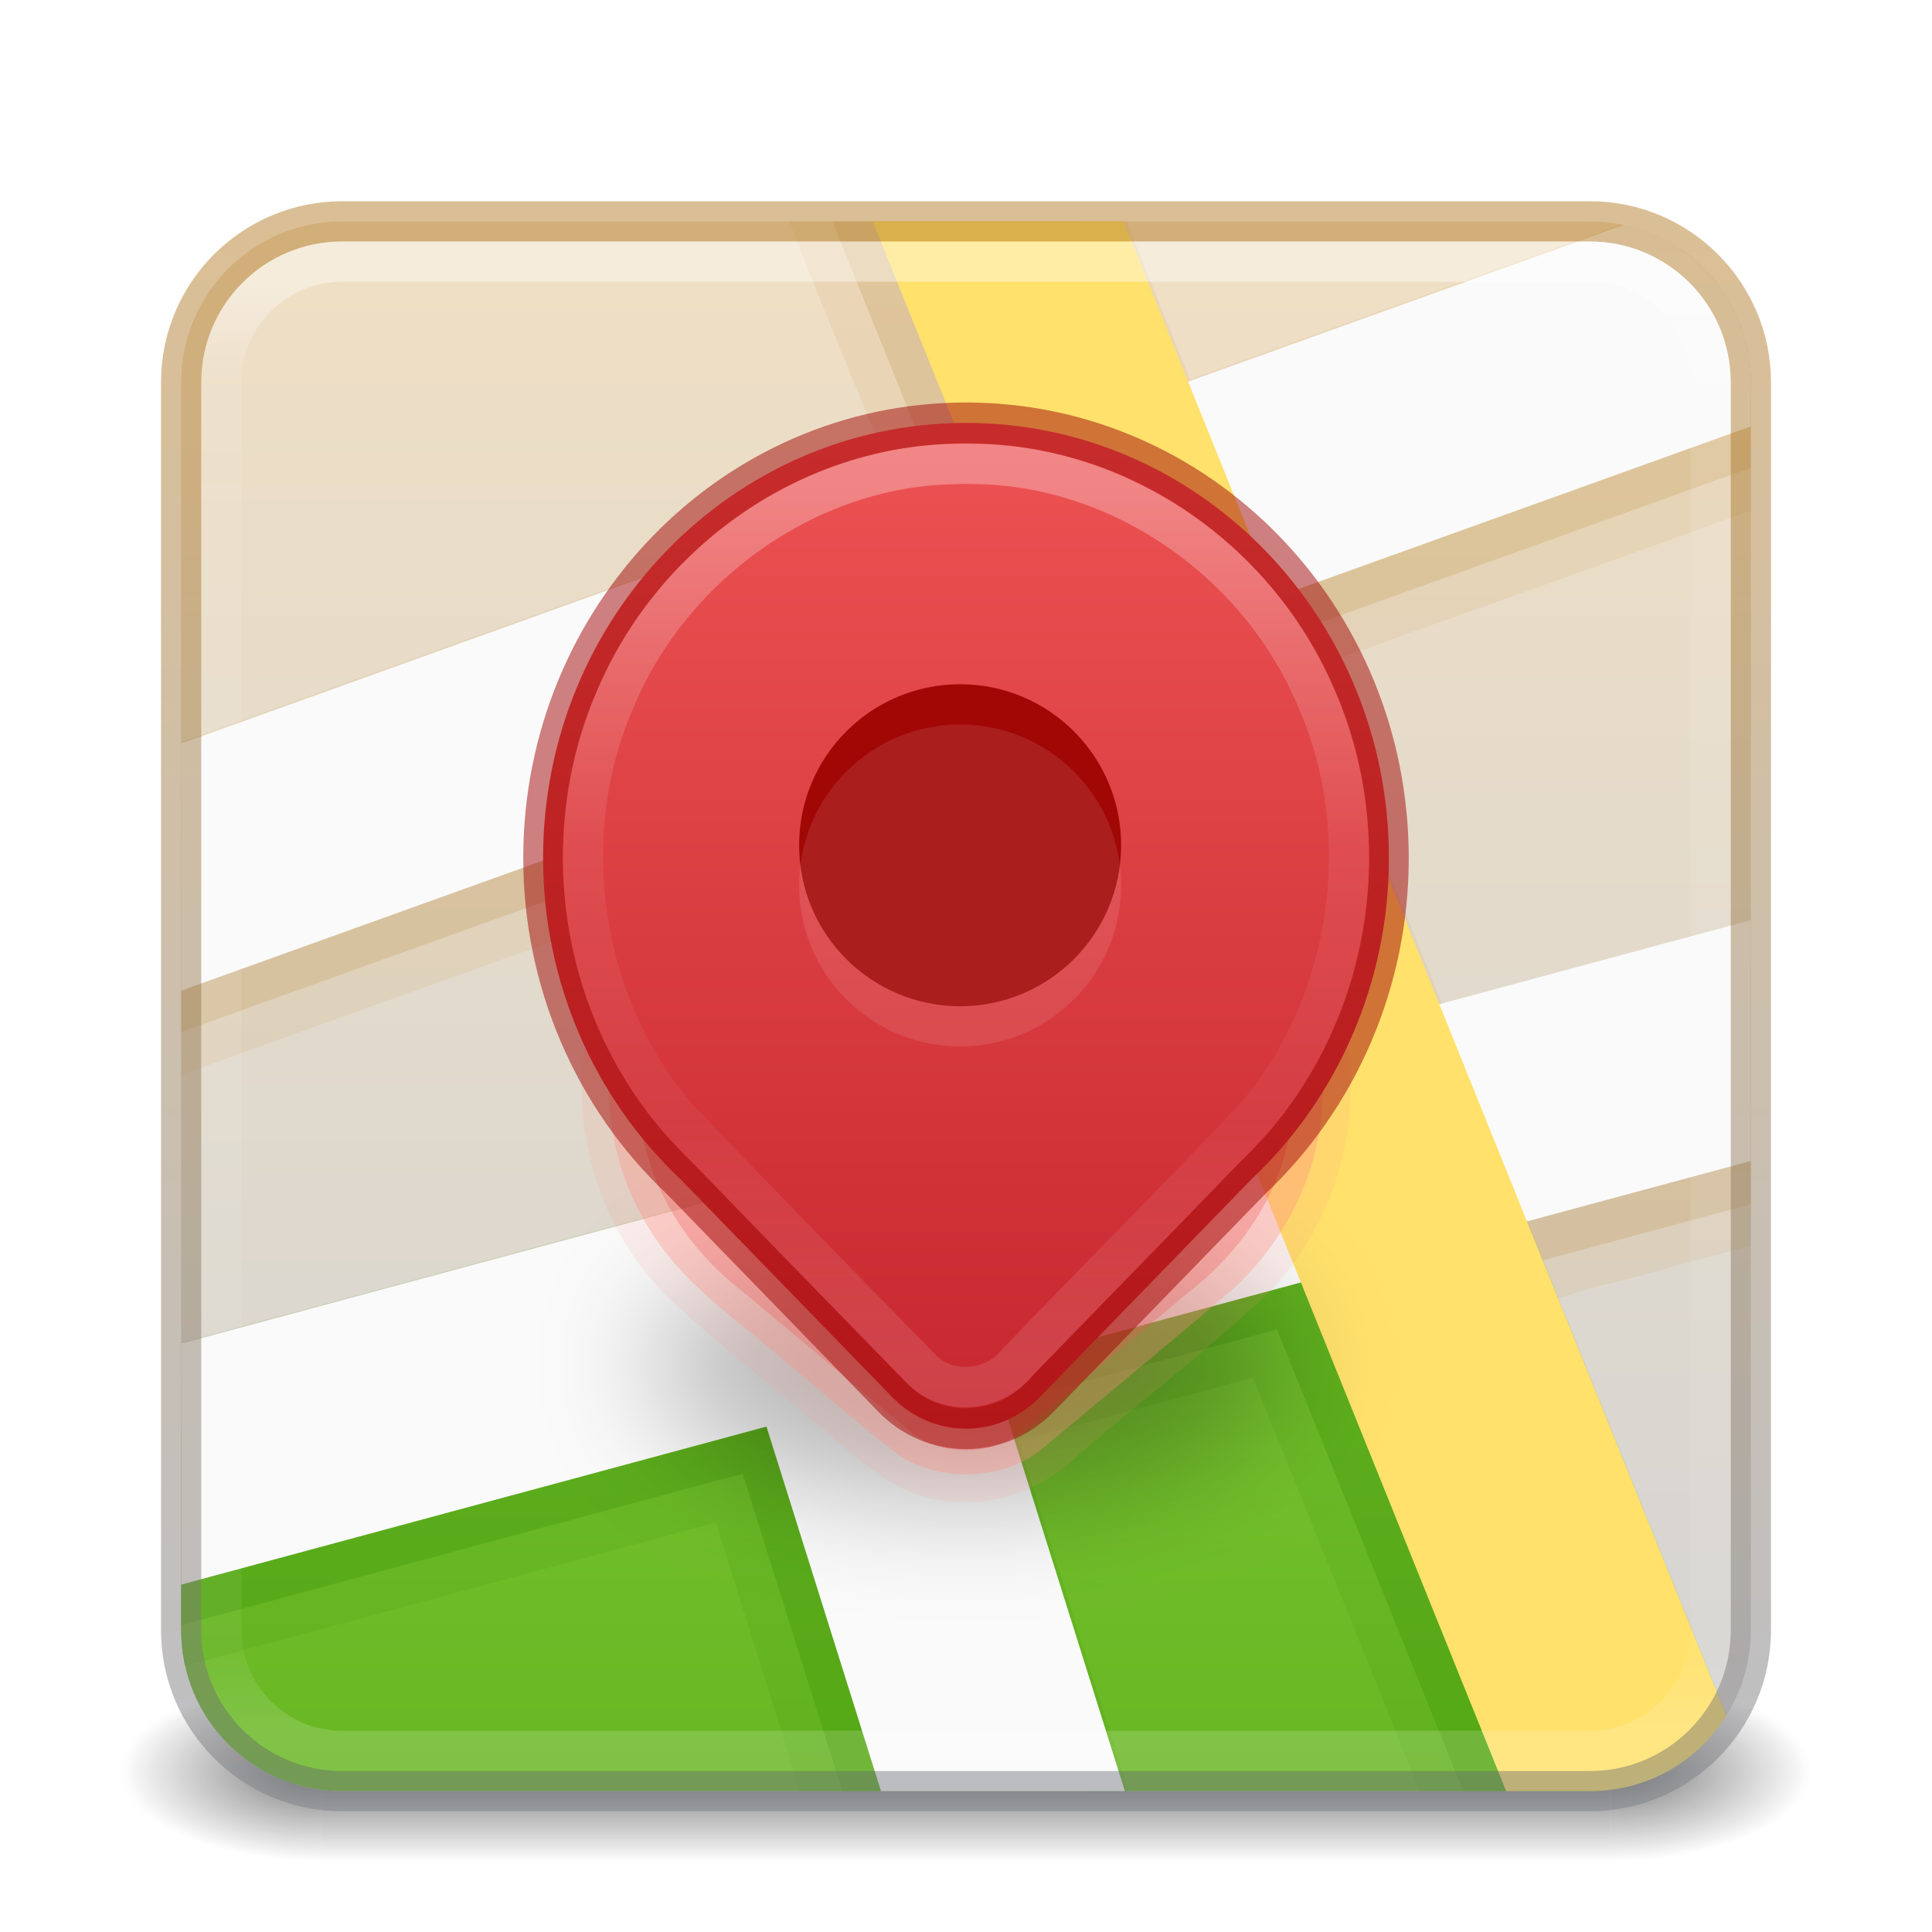
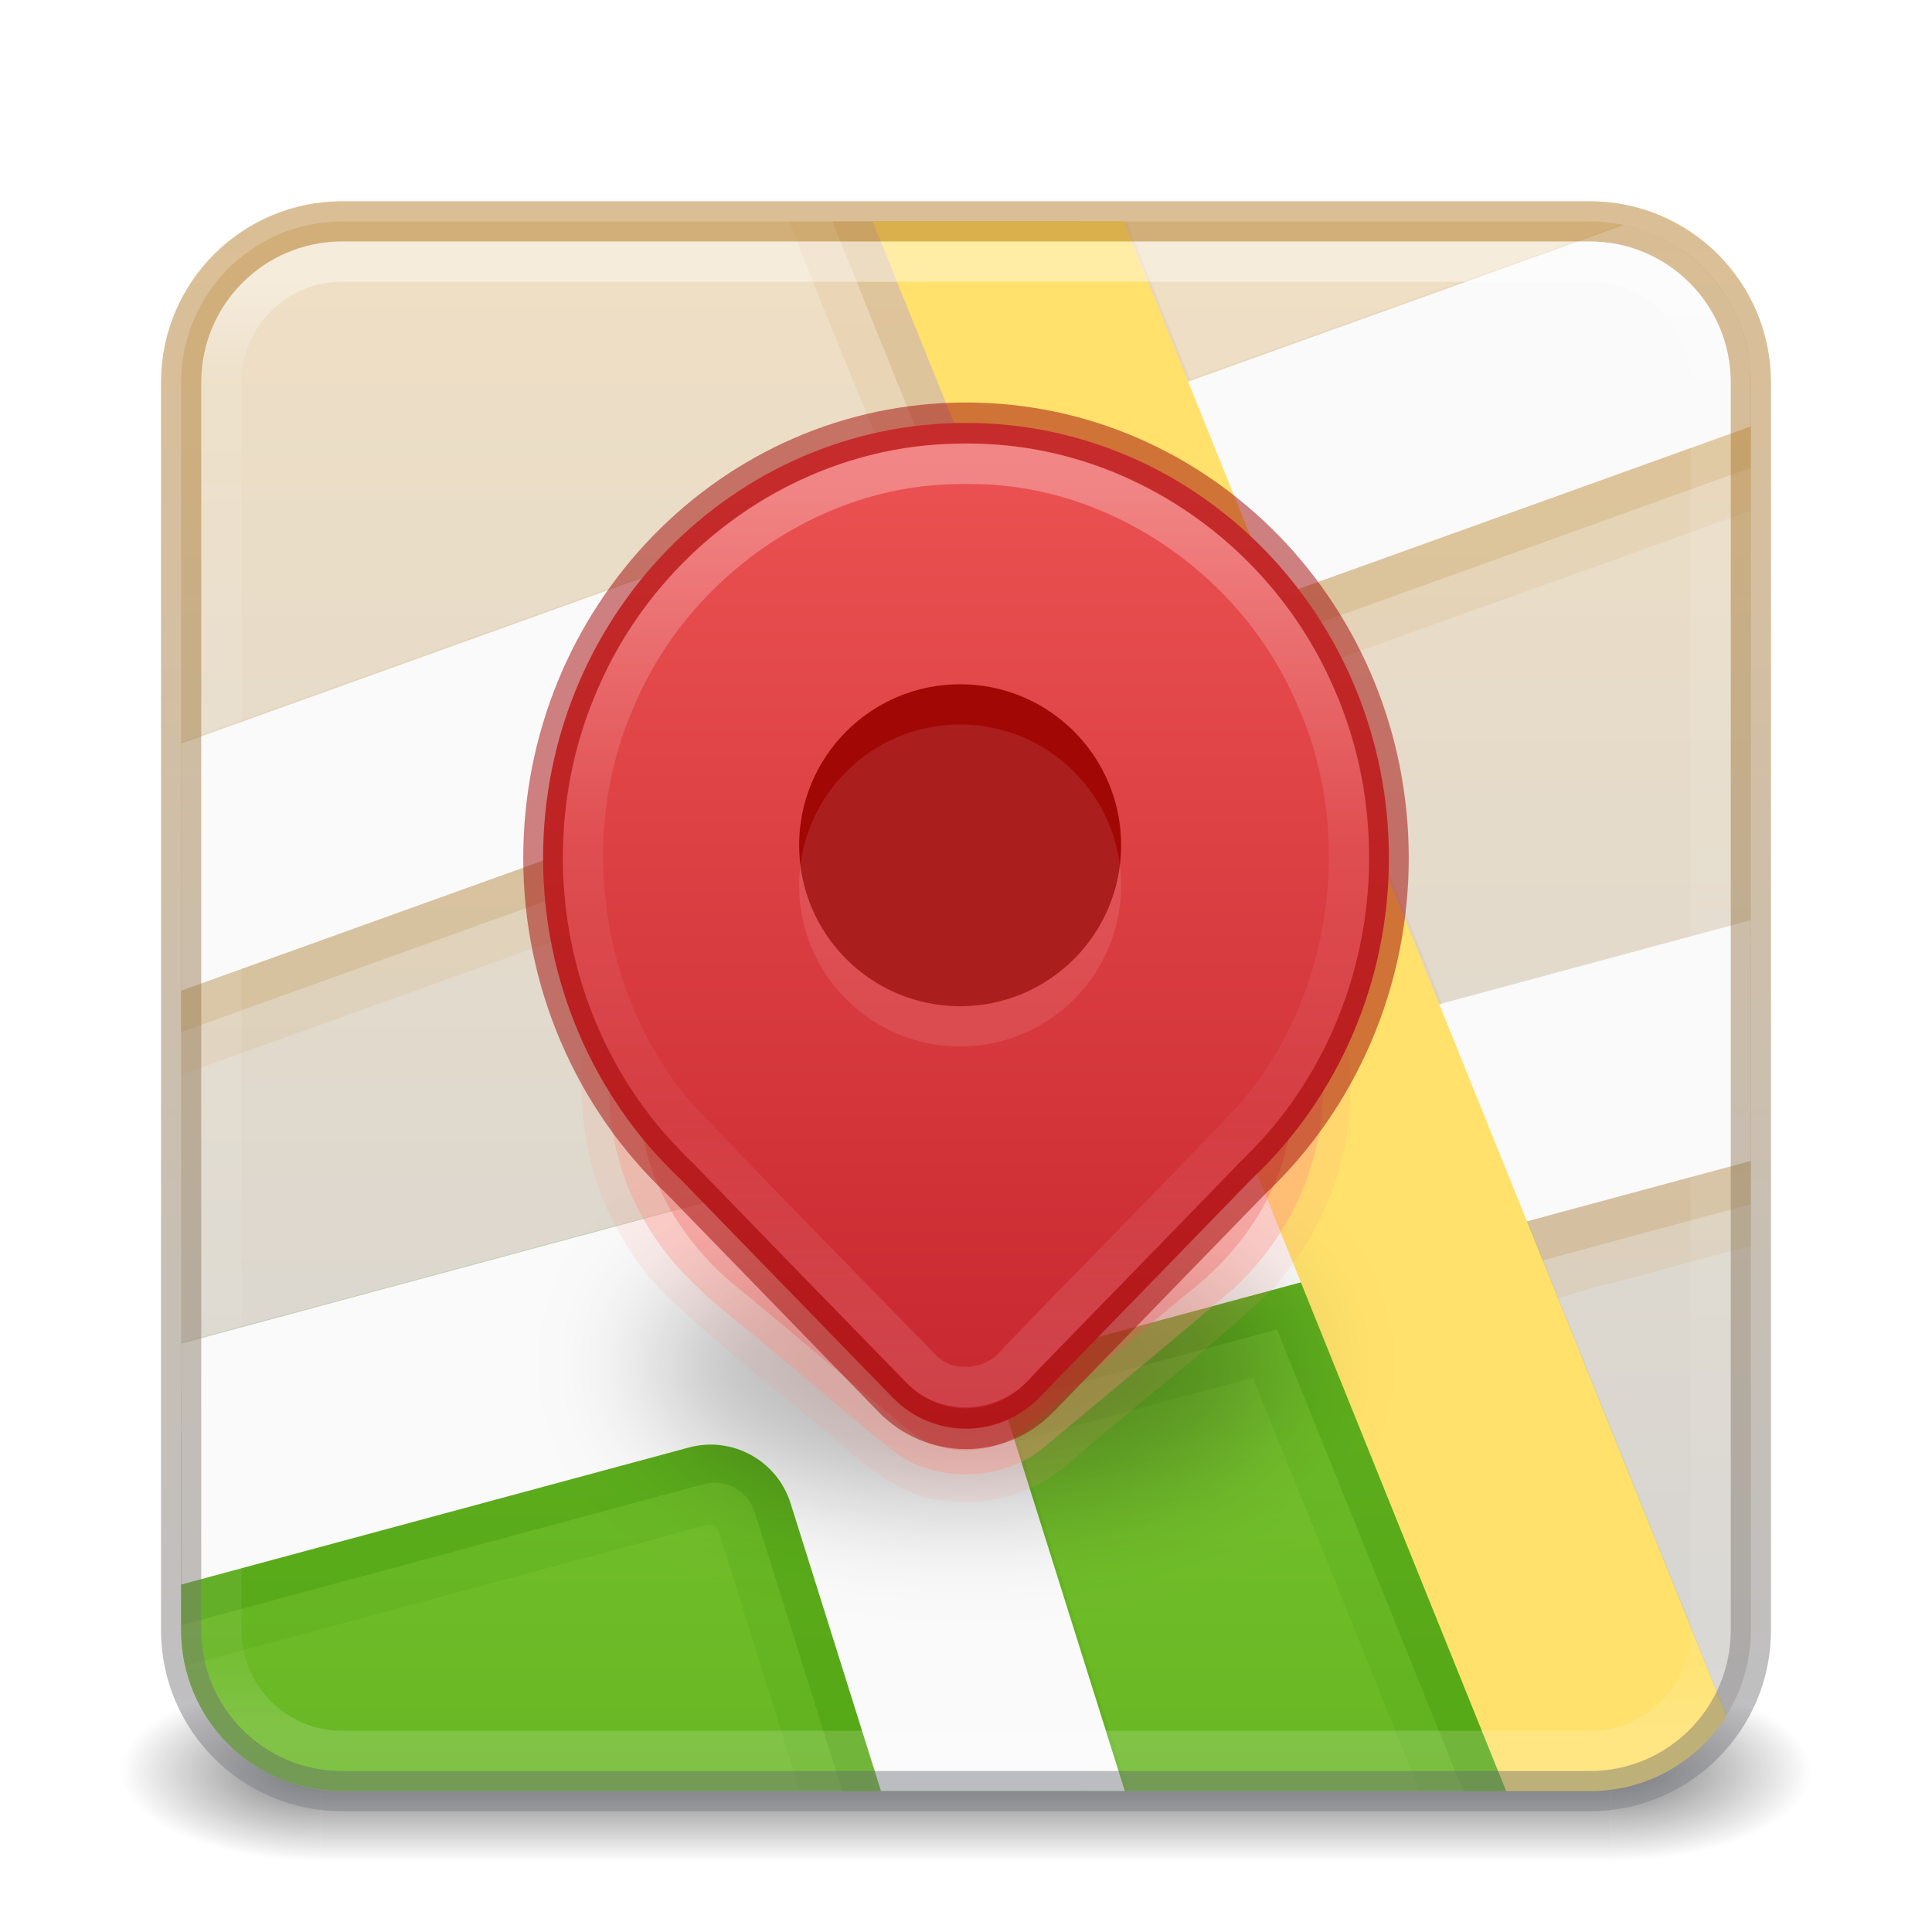
<svg xmlns="http://www.w3.org/2000/svg" xmlns:xlink="http://www.w3.org/1999/xlink" version="1.1" width="48" height="48" id="svg6649">
  <defs id="defs6651">
    <linearGradient id="linearGradient1201">
      <stop id="stop1193" style="stop-color:#ffffff;stop-opacity:1" offset="0" />
      <stop id="stop1195" style="stop-color:#ffffff;stop-opacity:0.235" offset="0.068" />
      <stop id="stop1197" style="stop-color:#ffffff;stop-opacity:0.157" offset="0.947" />
      <stop id="stop1199" style="stop-color:#ffffff;stop-opacity:0.392" offset="1" />
    </linearGradient>
    <linearGradient id="linearGradient3688-166-749">
      <stop id="stop2883" style="stop-color:#181818;stop-opacity:1" offset="0" />
      <stop id="stop2885" style="stop-color:#181818;stop-opacity:0" offset="1" />
    </linearGradient>
    <linearGradient id="linearGradient3702-501-757">
      <stop id="stop2895" style="stop-color:#181818;stop-opacity:0" offset="0" />
      <stop id="stop2897" style="stop-color:#181818;stop-opacity:1" offset="0.5" />
      <stop id="stop2899" style="stop-color:#181818;stop-opacity:0" offset="1" />
    </linearGradient>
    <radialGradient cx="4.993" cy="43.5" r="2.5" fx="4.993" fy="43.5" id="radialGradient3013-6" xlink:href="#linearGradient3688-166-749" gradientUnits="userSpaceOnUse" gradientTransform="matrix(2.003784,0,0,0.8999999,29.98813,4.850003)" />
    <radialGradient cx="4.993" cy="43.5" r="2.5" fx="4.993" fy="43.5" id="radialGradient3015-1" xlink:href="#linearGradient3688-166-749" gradientUnits="userSpaceOnUse" gradientTransform="matrix(2.003784,0,0,0.8999999,-18.01187,-83.15)" />
    <linearGradient x1="39" y1="6" x2="39" y2="41.945" id="linearGradient3058-5" xlink:href="#linearGradient1201" gradientUnits="userSpaceOnUse" gradientTransform="translate(4e-6,1.000006)" />
    <linearGradient xlink:href="#linearGradient3702-501-757" id="linearGradient1191" gradientUnits="userSpaceOnUse" x1="25.058" y1="47.028" x2="25.058" y2="39.999" gradientTransform="matrix(1.142857,0,0,0.6428571,-3.428569,16.03572)" />
    <linearGradient xlink:href="#linearGradient51" id="linearGradient930-9-2" x1="16.768" y1="2.768" x2="16.768" y2="29.897" gradientUnits="userSpaceOnUse" gradientTransform="matrix(1.444444,0,0,1.444444,0.888913,1.888891)" />
    <linearGradient id="linearGradient51">
      <stop id="stop50" style="stop-color:#efdfc4;stop-opacity:1" offset="0" />
      <stop id="stop51" style="stop-color:#d4d4d4;stop-opacity:1" offset="1" />
    </linearGradient>
    <linearGradient id="linearGradient64">
      <stop style="stop-color:#9bdb4d;stop-opacity:1" offset="0" id="stop64" />
      <stop style="stop-color:#68b723;stop-opacity:1" offset="1" id="stop65" />
    </linearGradient>
    <radialGradient cx="9.692" cy="41.272" fx="9.692" fy="41.272" r="29.069" gradientTransform="matrix(1.289676,0,0,0.7753883,57.5,70.86722)" id="radialGradient-9-0-5-6" gradientUnits="userSpaceOnUse">
      <stop stop-color="#000000" offset="0%" id="stop20-9-0-0" />
      <stop stop-color="#000000" stop-opacity="0" offset="100%" id="stop21-3-3-4" />
    </radialGradient>
    <filter x="-0.209" y="-0.48" width="1.417" height="1.96" filterUnits="objectBoundingBox" id="filter-10-6-6-8">
      <feGaussianBlur stdDeviation="2" in="SourceGraphic" id="feGaussianBlur21-0-1-8" />
    </filter>
    <linearGradient id="linearGradient31">
      <stop style="stop-color:#b6802e;stop-opacity:1" offset="0" id="stop31" />
      <stop style="stop-color:#7e8087;stop-opacity:1" offset="1" id="stop32" />
    </linearGradient>
    <linearGradient xlink:href="#linearGradient67" id="linearGradient68" x1="31.998" y1="12.058" x2="31.998" y2="49.641" gradientUnits="userSpaceOnUse" />
    <linearGradient id="linearGradient67">
      <stop style="stop-color:#ed5353;stop-opacity:1" offset="0" id="stop67" />
      <stop style="stop-color:#c6262e;stop-opacity:1" offset="1" id="stop68" />
    </linearGradient>
    <linearGradient id="linearGradient72">
      <stop id="stop69" style="stop-color:#ffffff;stop-opacity:1" offset="0" />
      <stop id="stop70" style="stop-color:#ffffff;stop-opacity:0.235" offset="0.407" />
      <stop id="stop71" style="stop-color:#ffffff;stop-opacity:0.157" offset="0.727" />
      <stop id="stop72" style="stop-color:#ffffff;stop-opacity:0.392" offset="1" />
    </linearGradient>
    <linearGradient xlink:href="#linearGradient31" id="linearGradient2" gradientUnits="userSpaceOnUse" gradientTransform="translate(38,58)" x1="-14.943" y1="-51.942" x2="-14.943" y2="-13.856" />
    <linearGradient xlink:href="#linearGradient64" id="linearGradient4" gradientUnits="userSpaceOnUse" gradientTransform="translate(38,58)" x1="-18.583" y1="-52.039" x2="-18.583" y2="-13.937" />
    <linearGradient xlink:href="#linearGradient72" id="linearGradient6" gradientUnits="userSpaceOnUse" gradientTransform="matrix(0.9896806,0,0,0.9923411,44.49991,-0.1980002)" x1="-20.901" y1="12.381" x2="-20.901" y2="34.212" />
  </defs>
  <rect style="opacity:0.6;fill:url(#radialGradient3013-6);fill-opacity:1;stroke:none;stroke-width:0.863" id="rect2801-3-7" y="41.75" x="40" height="4.5" width="5" />
  <rect style="opacity:0.6;fill:url(#radialGradient3015-1);fill-opacity:1;stroke:none;stroke-width:0.863" id="rect3696-6-3" transform="scale(-1)" y="-46.25" x="-8" height="4.5" width="5" />
  <rect style="opacity:0.6;fill:url(#linearGradient1191);fill-opacity:1;stroke:none;stroke-width:0.863" id="rect3700-4-6" y="41.75" x="8" height="4.5" width="32" />
  <rect style="color:#000000;font-variation-settings:normal;display:inline;overflow:visible;visibility:visible;vector-effect:none;fill:url(#linearGradient930-9-2);fill-opacity:1;fill-rule:nonzero;stroke:none;stroke-width:1;stroke-linecap:butt;stroke-linejoin:miter;stroke-miterlimit:4;stroke-dasharray:none;stroke-dashoffset:0;stroke-opacity:0.5;marker:none;enable-background:accumulate;stop-color:#000000" id="rect5505-21-1" y="5.5" x="4.5" ry="4" rx="4" height="39" width="39" />
  <path id="path5-9-7" style="font-variation-settings:normal;baseline-shift:baseline;display:inline;overflow:visible;opacity:0.15;vector-effect:none;fill:#cfa25e;fill-opacity:1;stroke-width:1;stroke-linecap:round;stroke-linejoin:round;stroke-miterlimit:4;stroke-dasharray:none;stroke-dashoffset:0;stroke-opacity:1;-inkscape-stroke:none;enable-background:accumulate;stop-color:#000000;stop-opacity:1" d="M 19.609 5.5 C 20.451 7.7 21.385 9.867 22.246 12.061 C 16.334 14.194 10.412 16.306 4.5 18.439 L 4.5 26.703 L 25.158 19.279 C 26.381 22.245 27.522 25.262 28.797 28.195 C 29.493 29.027 30.646 29.241 31.551 29.791 C 33.398 30.671 35.22 31.645 37.084 32.467 C 38.119 32.626 39.091 32.048 40.098 31.871 C 41.231 31.56 42.365 31.255 43.5 30.951 L 43.5 22.9 L 35.842 24.967 L 32.484 16.645 C 36.151 15.311 39.835 14.021 43.5 12.684 L 43.5 9.5 C 43.5 7.553 42.123 5.939 40.285 5.576 L 29.572 9.426 C 29.029 8.125 28.516 6.811 27.994 5.5 L 19.609 5.5 z " />
  <path id="path5-9" style="font-variation-settings:normal;baseline-shift:baseline;display:inline;overflow:visible;opacity:0.2;vector-effect:none;fill:#b6802e;fill-opacity:1;stroke-width:1;stroke-linecap:round;stroke-linejoin:round;stroke-miterlimit:4;stroke-dasharray:none;stroke-dashoffset:0;stroke-opacity:1;-inkscape-stroke:none;enable-background:accumulate;stop-color:#000000;stop-opacity:1" d="M 20.678 5.5 L 23.562 12.65 L 4.5 19.502 L 4.5 25.641 L 25.727 18.012 L 29.656 27.748 L 37.424 31.559 L 43.5 29.918 L 43.5 23.936 L 35.246 26.162 L 31.168 16.055 L 43.5 11.621 L 43.5 9.5 C 43.5 8.087 42.776 6.85 41.676 6.139 L 29.004 10.693 L 26.908 5.5 L 20.678 5.5 z " />
  <path id="path4" style="font-variation-settings:normal;opacity:1;vector-effect:none;fill:url(#linearGradient4);fill-opacity:1;stroke:none;stroke-width:1;stroke-linecap:butt;stroke-linejoin:miter;stroke-miterlimit:4;stroke-dasharray:none;stroke-dashoffset:0;stroke-opacity:0.5;-inkscape-stroke:none;marker:none;stop-color:#000000;stop-opacity:1" d="M 33.641 29.195 L 4.5 35.57 L 4.5 40.5 C 4.5 42.716 6.284 44.5 8.5 44.5 L 39.5 44.5 C 39.781 44.5 40.054 44.471 40.318 44.416 L 33.641 29.195 z " />
-   <path id="path6-3-3" style="font-variation-settings:normal;baseline-shift:baseline;display:inline;overflow:visible;opacity:0.15;vector-effect:none;fill:#3a9104;fill-opacity:1;stroke-width:1;stroke-linecap:round;stroke-linejoin:round;stroke-miterlimit:4;stroke-dasharray:none;stroke-dashoffset:0;stroke-opacity:1;-inkscape-stroke:none;enable-background:accumulate;stop-color:#000000;stop-opacity:1" d="M 34.795 25.201 C 34.645 25.195 34.49 25.228 34.33 25.322 L 4.5 33.359 L 4.5 40.5 C 4.5 40.805 4.534 41.102 4.598 41.387 L 17.783 37.828 C 18.49 40.049 19.181 42.275 19.877 44.5 L 28.033 44.5 L 25.299 35.801 L 31.129 34.227 C 32.516 37.649 33.892 41.075 35.271 44.5 L 39.5 44.5 C 40.939 44.5 42.196 43.747 42.9 42.613 L 36.098 25.756 C 35.662 25.589 35.246 25.218 34.795 25.201 z " />
-   <path id="path6-3" style="font-variation-settings:normal;baseline-shift:baseline;display:inline;overflow:visible;opacity:0.3;vector-effect:none;fill:#3a9104;fill-opacity:1;stroke-width:1;stroke-linecap:round;stroke-linejoin:round;stroke-miterlimit:4;stroke-dasharray:none;stroke-dashoffset:0;stroke-opacity:1;-inkscape-stroke:none;enable-background:accumulate;stop-color:#000000;stop-opacity:1" d="M 35.17 26.131 L 4.5 34.395 L 4.5 40.377 L 18.449 36.613 L 20.928 44.5 L 26.986 44.5 L 24.033 35.107 L 31.725 33.031 L 36.354 44.5 L 39.5 44.5 C 40.529 44.5 41.465 44.116 42.172 43.482 L 35.17 26.131 z " />
+   <path id="path6-3-3" style="font-variation-settings:normal;baseline-shift:baseline;display:inline;overflow:visible;opacity:0.15;vector-effect:none;fill:#3a9104;fill-opacity:1;stroke-width:1;stroke-linecap:round;stroke-linejoin:round;stroke-miterlimit:4;stroke-dasharray:none;stroke-dashoffset:0;stroke-opacity:1;-inkscape-stroke:none;enable-background:accumulate;stop-color:#000000;stop-opacity:1" d="m 34.795,25.201 c -0.15,-0.006 -0.305,0.027 -0.465,0.121 L 4.5,33.359 V 40.5 c 0,0.305 0.034,0.602 0.098,0.887 l 12.944,-3.493 c 0.133,-0.036 0.275,0.042 0.317,0.173 0.681,2.142 1.347,4.288 2.018,6.434 h 8.156 l -2.734,-8.699 5.83,-1.574 C 32.516,37.649 33.892,41.075 35.271,44.5 H 39.5 c 1.439,0 2.696,-0.753 3.4,-1.887 L 36.098,25.756 c -0.436,-0.167 -0.852,-0.538 -1.303,-0.555 z" />
+   <path id="path6-3" style="font-variation-settings:normal;baseline-shift:baseline;display:inline;overflow:visible;opacity:0.3;vector-effect:none;fill:#3a9104;fill-opacity:1;stroke-width:1;stroke-linecap:round;stroke-linejoin:round;stroke-miterlimit:4;stroke-dasharray:none;stroke-dashoffset:0;stroke-opacity:1;-inkscape-stroke:none;enable-background:accumulate;stop-color:#000000;stop-opacity:1" d="M 35.17,26.131 4.5,34.395 v 5.982 l 12.984,-3.503 a 1.042,1.042 28.727 0 1 1.265,0.694 L 20.928,44.5 h 6.059 L 24.033,35.107 31.725,33.031 36.354,44.5 H 39.5 c 1.029,0 1.965,-0.384 2.672,-1.018 z" />
  <path style="baseline-shift:baseline;display:inline;overflow:visible;vector-effect:none;fill:#ffe16b;stroke-linecap:round;stroke-linejoin:round;enable-background:accumulate;stop-color:#000000" d="M 8.643,58.251 22.89,93.555" id="path57" />
-   <path id="path6" style="baseline-shift:baseline;display:inline;overflow:visible;vector-effect:none;fill:#fafafa;stroke-width:0.692;stroke-linecap:round;stroke-linejoin:round;enable-background:accumulate;stop-color:#000000" d="M -17.685 2.562 L -42.5 11.482 L -42.5 15.732 L -15.5 6.026 L -15.5 5.269 C -15.5 3.936 -16.433 2.83 -17.684 2.562 C -17.684 2.562 -17.685 2.562 -17.685 2.562 z M -15.5 14.519 L -42.5 21.803 L -42.5 25.948 L -32.432 23.23 L -30.462 29.5 L -26.267 29.5 L -28.566 22.188 L -15.5 18.661 L -15.5 14.519 z " transform="matrix(1.444444,0,0,1.444444,65.88889,1.888891)" />
+   <path id="path6" style="baseline-shift:baseline;display:inline;overflow:visible;vector-effect:none;fill:#fafafa;stroke-width:0.692;stroke-linecap:round;stroke-linejoin:round;enable-background:accumulate;stop-color:#000000" d="m -17.685,2.562 -24.815,8.92 v 4.25 L -15.5,6.026 V 5.269 c 0,-1.333 -0.933,-2.44 -2.184,-2.707 -4.33e-4,-9.24e-5 -9.2e-4,9.22e-5 -0.001,0 z m 2.185,11.957 -27,7.284 v 4.144 l 8.731,-2.357 a 1.442,1.442 28.725 0 1 1.752,0.96 l 1.555,4.949 h 4.194 l -2.299,-7.313 13.066,-3.526 z" transform="matrix(1.444444,0,0,1.444444,65.88889,1.888891)" />
  <path id="path58-6" mask="none" style="baseline-shift:baseline;display:inline;overflow:visible;vector-effect:none;fill:#ffe16b;stroke-width:0.692;stroke-linecap:round;stroke-linejoin:round;enable-background:accumulate;stop-color:#000000" d="M -30.605 2.5 L -19.709 29.5 L -18.269 29.5 C -17.277 29.5 -16.409 28.984 -15.921 28.203 L -26.292 2.5 L -30.605 2.5 z " transform="matrix(1.444444,0,0,1.444444,65.88889,1.888891)" />
  <ellipse id="Shadow-6-7" fill="url(#radialGradient-9)" fill-rule="nonzero" opacity="0.581" filter="url(#filter-10)" cx="70" cy="102.867" rx="11.5" ry="5" style="opacity:0.3;fill:url(#radialGradient-9-0-5-6);stroke-width:1.447;filter:url(#filter-10-6-6-8)" transform="matrix(0.6909091,0,0,0.6909091,-24.36362,-37.18182)" />
  <path id="rect52-9-8-3-0" style="font-variation-settings:normal;opacity:0.126;vector-effect:none;fill:#ff8c82;fill-opacity:1;stroke:none;stroke-width:1;stroke-linecap:round;stroke-linejoin:round;stroke-miterlimit:4;stroke-dasharray:none;stroke-dashoffset:0;stroke-opacity:0.5;-inkscape-stroke:none" d="m 23.549,19.022 c -3.405,0.113 -6.915,1.919 -8.425,5.073 -1.322,2.675 -0.63,6.099 1.497,8.158 1.341,1.269 2.826,2.377 4.218,3.589 0.814,0.712 1.726,1.443 2.863,1.464 1.195,0.117 2.357,-0.41 3.191,-1.246 1.528,-1.302 3.122,-2.531 4.588,-3.901 1.966,-2.016 2.677,-5.22 1.502,-7.818 -1.552,-3.592 -5.662,-5.502 -9.434,-5.319 z" />
  <path id="rect52-9-8-3" style="font-variation-settings:normal;opacity:0.334;vector-effect:none;fill:#ff8c82;fill-opacity:1;stroke:none;stroke-width:1;stroke-linecap:round;stroke-linejoin:round;stroke-miterlimit:4;stroke-dasharray:none;stroke-dashoffset:0;stroke-opacity:0.5;-inkscape-stroke:none" d="m 23.562,19.713 c -3.166,0.102 -6.161,1.759 -7.529,4.145 -1.467,2.442 -1.108,5.552 0.891,7.714 0.772,0.839 1.756,1.52 2.624,2.288 0.921,0.748 1.793,1.541 2.744,2.261 1.005,0.723 2.628,0.659 3.576,-0.107 1.596,-1.331 3.202,-2.655 4.781,-4 2.08,-1.939 2.775,-4.822 1.749,-7.281 -1.004,-2.553 -3.799,-4.532 -6.98,-4.934 -0.613,-0.084 -1.236,-0.108 -1.856,-0.086 z" />
  <path id="rect52-9-8" style="font-variation-settings:normal;opacity:0.3;vector-effect:none;fill:#ed5353;fill-opacity:1;stroke:none;stroke-width:2.15;stroke-linecap:round;stroke-linejoin:round;stroke-miterlimit:4;stroke-dasharray:none;stroke-dashoffset:0;stroke-opacity:0.5;-inkscape-stroke:none" d="M 31.999,12 C 23.163,12 16,19.163 16,27.999 c -8.9e-5,4.491 1.887,8.774 5.2,11.805 l 8.017,8.018 a 3.935,3.935 0.002 0 0 5.565,2.38e-4 L 42.8,39.804 C 46.113,36.773 48,32.49 48,27.999 48,19.162 40.836,11.999 31.999,12 Z" transform="matrix(0.5089645,0,0,0.4252286,7.713221,15.2059)" />
  <path id="rect52-9" style="font-variation-settings:normal;vector-effect:none;fill:url(#linearGradient68);fill-opacity:1;stroke:#a10705;stroke-width:1.501;stroke-linecap:round;stroke-linejoin:round;stroke-miterlimit:4;stroke-dasharray:none;stroke-dashoffset:0;stroke-opacity:0.5;-inkscape-stroke:none" d="M 31.999,12 C 23.163,12 16,19.163 16,27.999 c -8.9e-5,4.491 1.887,8.774 5.2,11.805 l 8.017,8.018 a 3.935,3.935 0.002 0 0 5.565,2.38e-4 L 42.8,39.804 C 46.113,36.773 48,32.49 48,27.999 48,19.162 40.836,11.999 31.999,12 Z" transform="matrix(0.6567115,0,0,0.6758187,2.985232,2.397398)" />
  <path id="rect52-9-6" style="font-variation-settings:normal;vector-effect:none;fill:none;fill-opacity:1;stroke:url(#linearGradient6);stroke-width:1;stroke-linecap:round;stroke-linejoin:round;stroke-miterlimit:4;stroke-dasharray:none;stroke-dashoffset:0;stroke-opacity:1;-inkscape-stroke:none;opacity:0.3;stop-color:#000000;stop-opacity:1" d="m 23.505,11.535 c -3.533,0.146 -6.85,2.524 -8.234,5.868 -1.47,3.376 -0.845,7.574 1.541,10.342 1.998,2.105 4.037,4.173 6.063,6.251 0.667,0.708 1.85,0.577 2.431,-0.179 1.954,-2.028 3.942,-4.024 5.879,-6.069 2.413,-2.796 3.026,-7.056 1.498,-10.45 -1.448,-3.399 -4.907,-5.758 -8.518,-5.772 -0.22,-0.01 -0.44,0.006 -0.661,0.009 z" />
  <circle style="font-variation-settings:normal;vector-effect:none;fill:#a10705;fill-opacity:1;stroke:none;stroke-width:1;stroke-linecap:round;stroke-linejoin:round;stroke-miterlimit:4;stroke-dasharray:none;stroke-dashoffset:0;stroke-opacity:1;-inkscape-stroke:none;marker:none" id="path73" cx="23.854" cy="21" r="4" />
  <circle style="font-variation-settings:normal;opacity:0.1;vector-effect:none;fill:#fafafa;fill-opacity:1;stroke:none;stroke-width:1;stroke-linecap:round;stroke-linejoin:round;stroke-miterlimit:4;stroke-dasharray:none;stroke-dashoffset:0;stroke-opacity:1;-inkscape-stroke:none;marker:none" id="path73-0" cx="23.854" cy="22" r="4" />
  <rect style="color:#000000;font-variation-settings:normal;display:inline;overflow:visible;visibility:visible;vector-effect:none;fill:none;fill-opacity:1;fill-rule:nonzero;stroke:url(#linearGradient2);stroke-width:1;stroke-linecap:round;stroke-linejoin:round;stroke-miterlimit:4;stroke-dasharray:none;stroke-dashoffset:0;stroke-opacity:1;marker:none;enable-background:accumulate;stop-color:#000000;opacity:0.5;-inkscape-stroke:none;stop-opacity:1" id="rect5505-21-1-6" y="5.5" x="4.5" ry="4" rx="4" height="39" width="39" />
  <rect style="opacity:0.4;fill:none;stroke:url(#linearGradient3058-5);stroke-width:1;stroke-linecap:round;stroke-linejoin:round;stroke-miterlimit:4;stroke-dasharray:none;stroke-dashoffset:0;stroke-opacity:1" id="rect6741-2" y="6.5" x="5.5" ry="3" rx="3" height="37" width="37" />
</svg>
